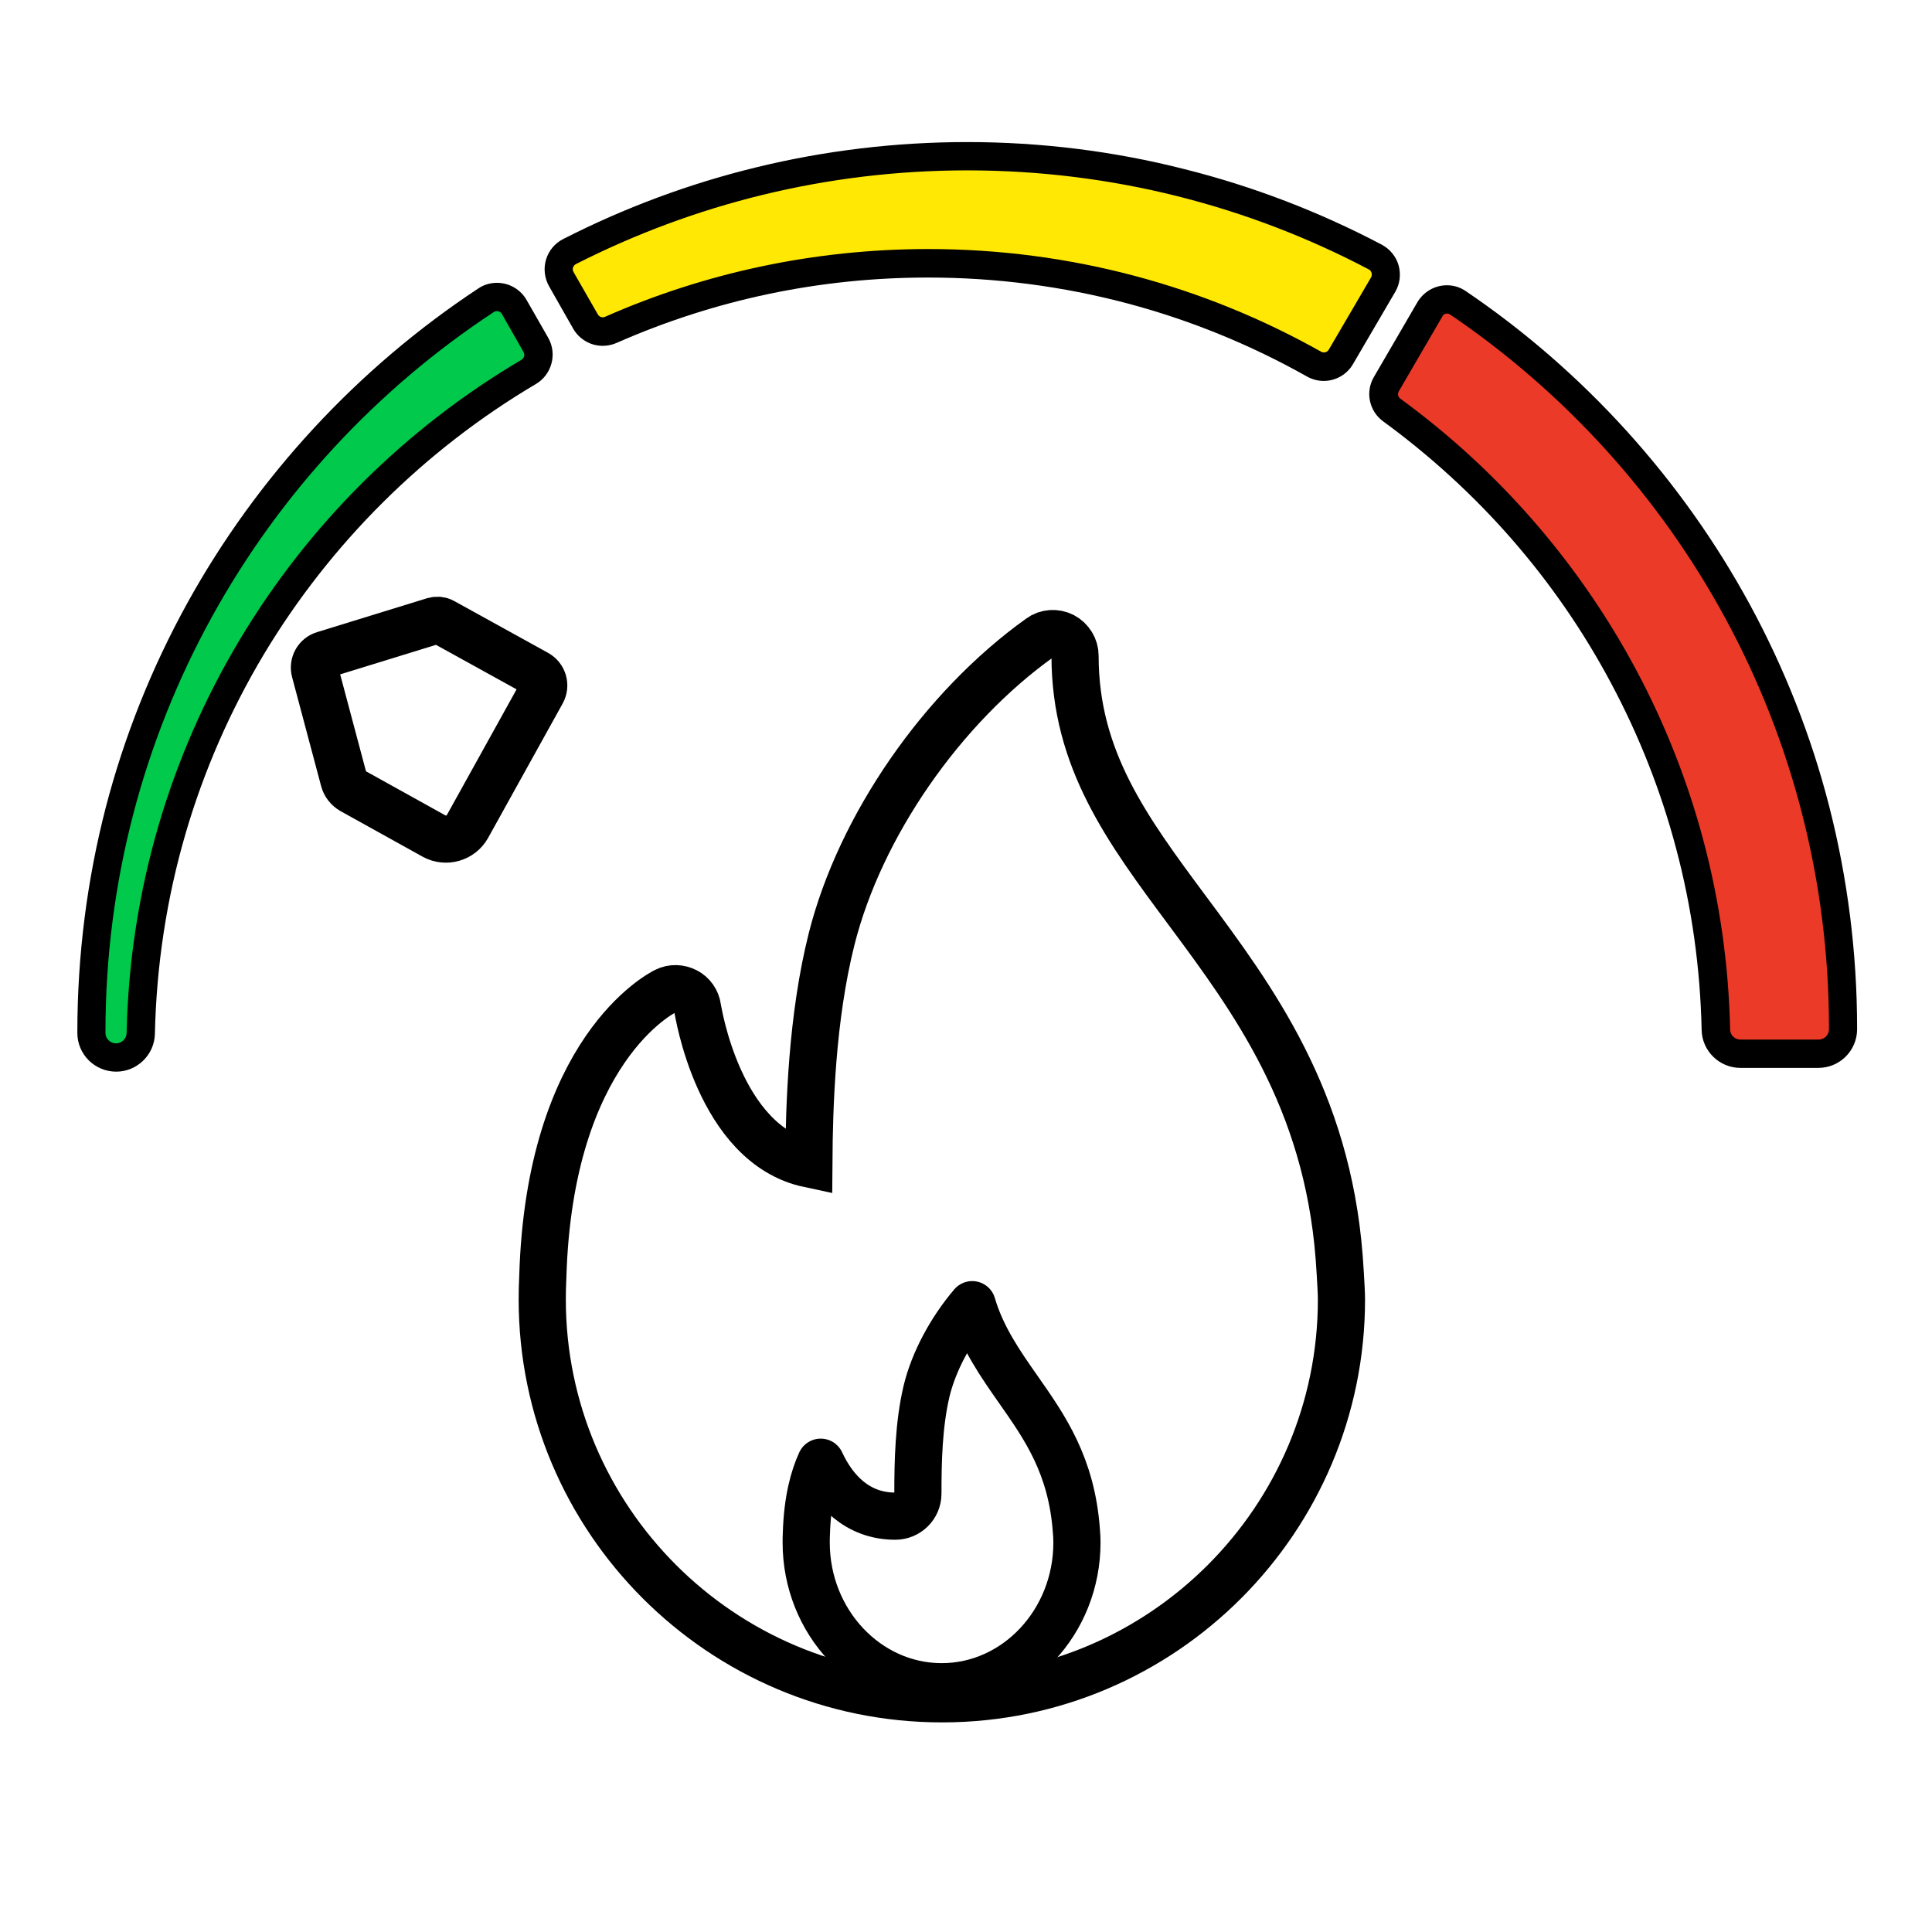
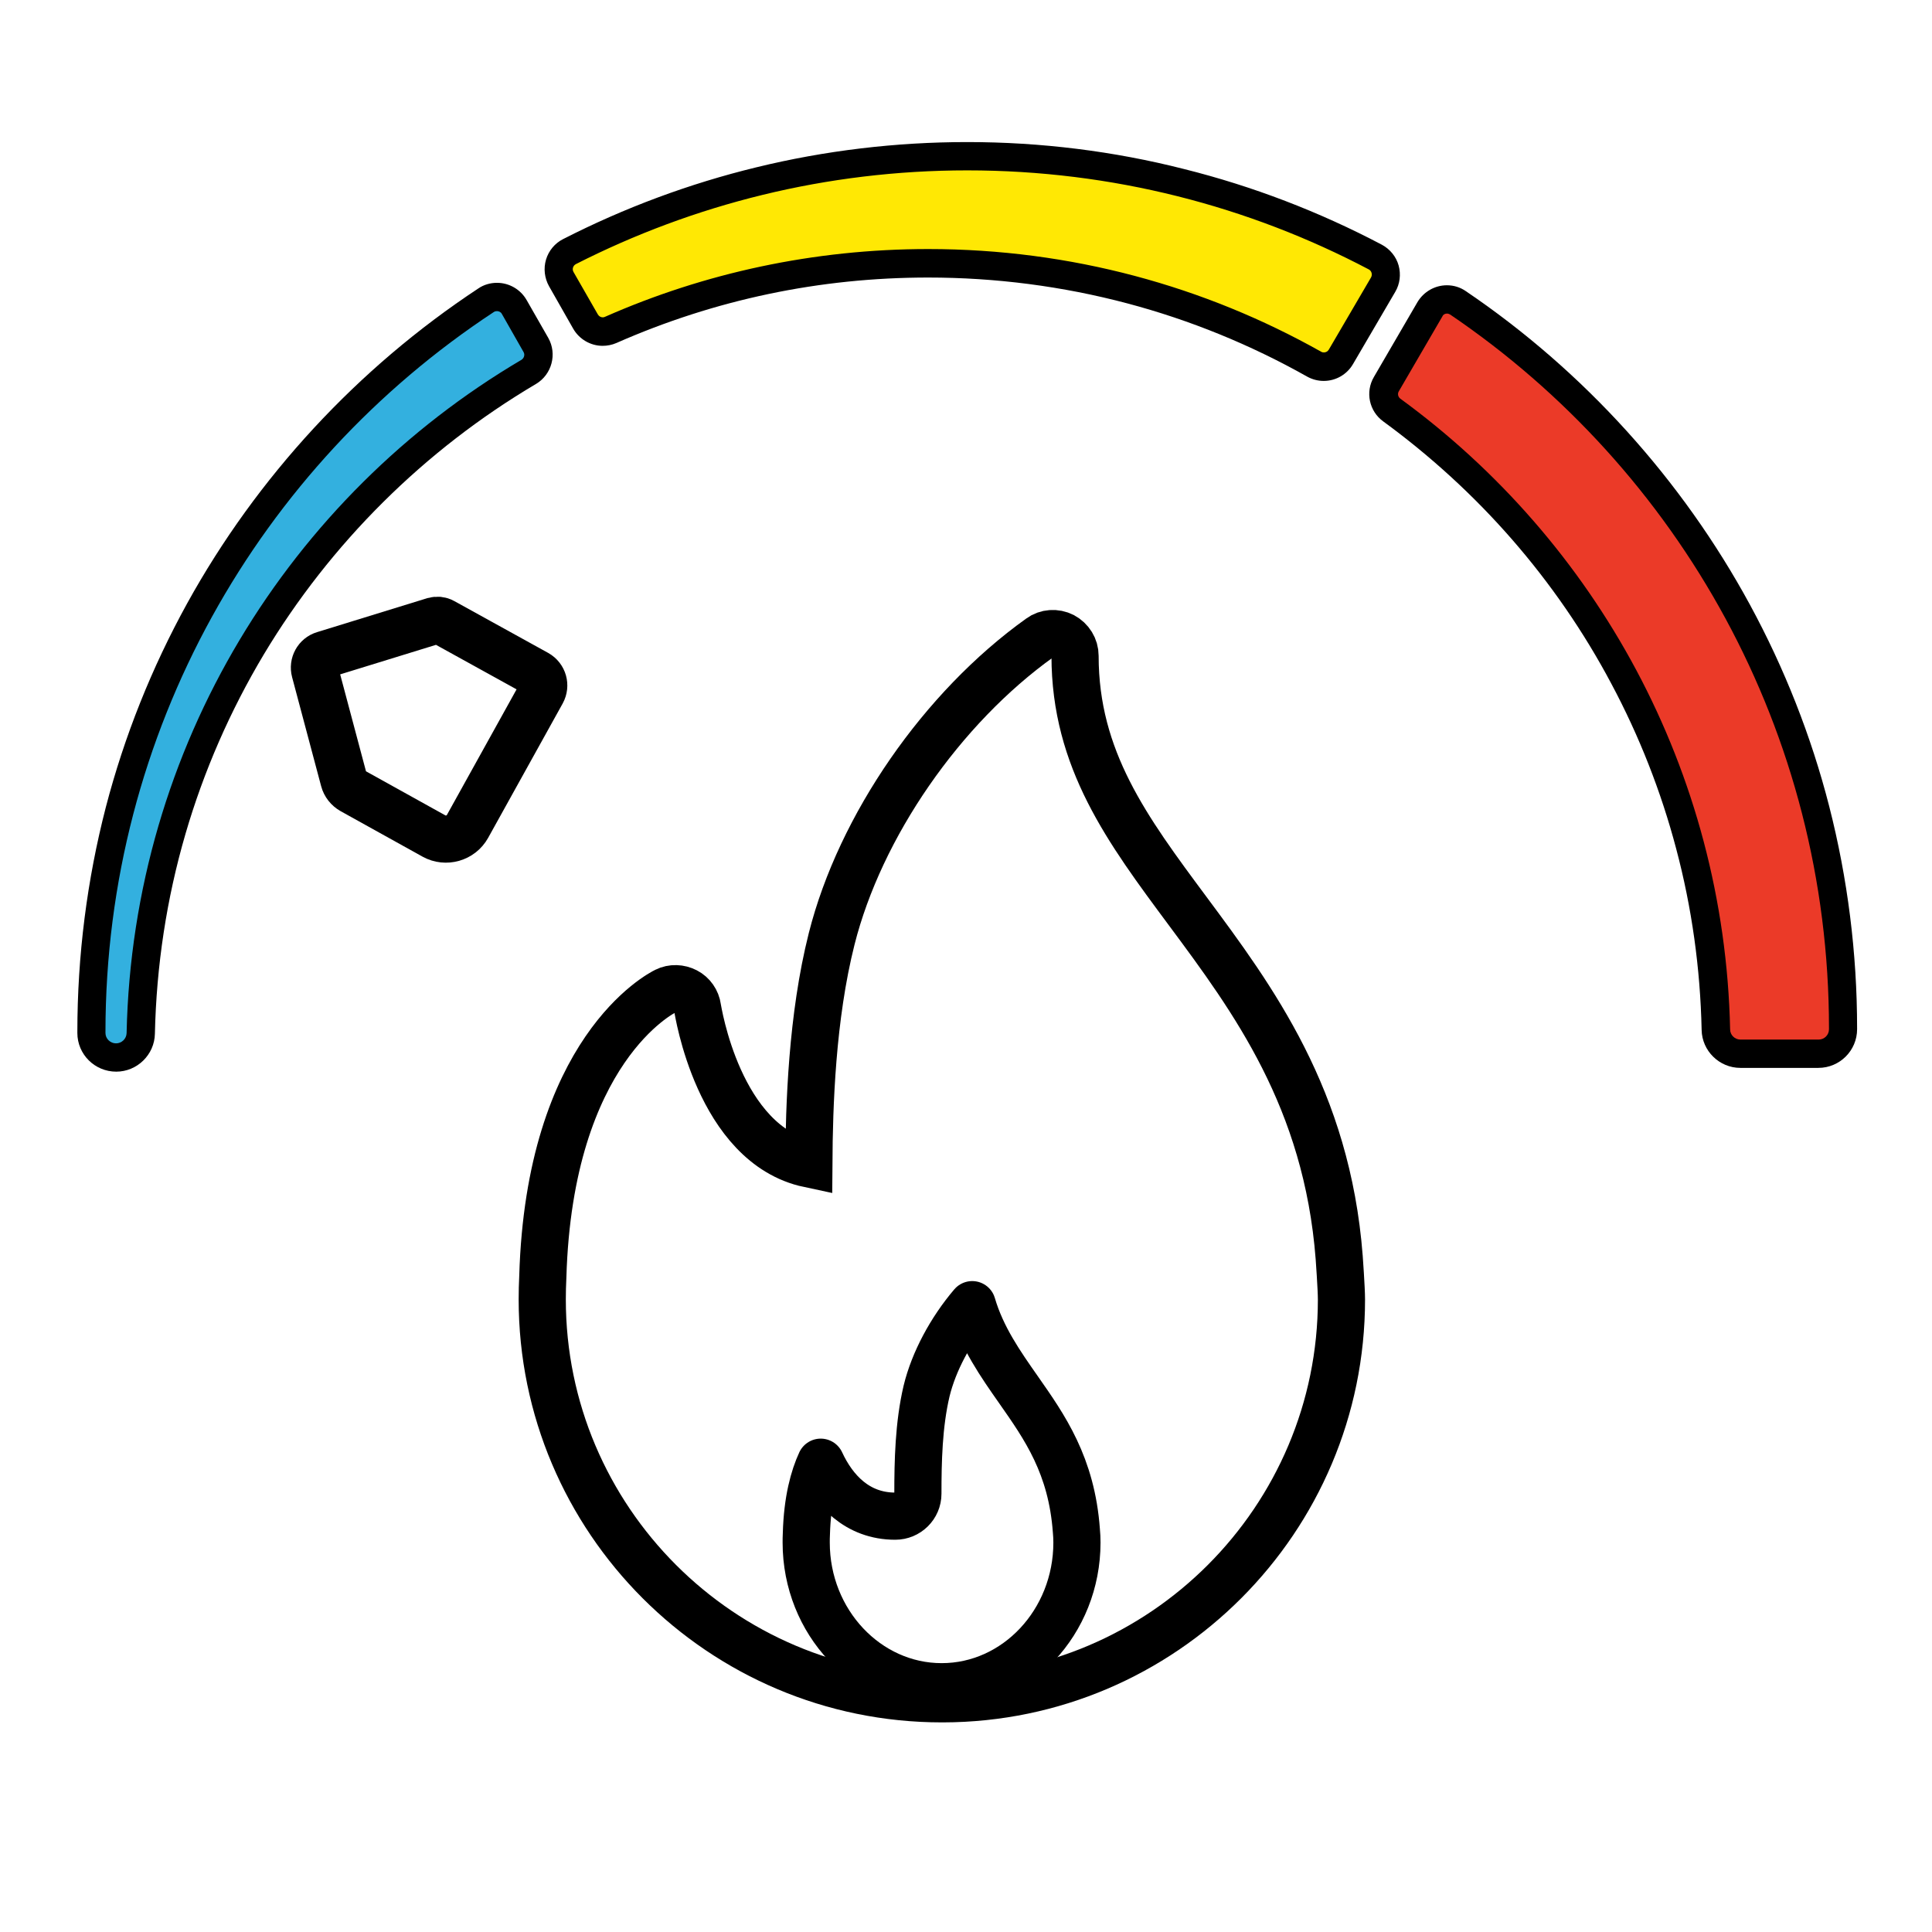
<svg xmlns="http://www.w3.org/2000/svg" version="1.1" id="Layer_1" x="0px" y="0px" viewBox="0 0 1024 1024" style="enable-background:new 0 0 1024 1024;" xml:space="preserve">
  <style type="text/css">
	.st0{fill:#EB3A28;}
- 	.st1{fill:#00C94C;}
+ 	.st1{fill:#33B0DF;}
	.st2{fill:#FFE804;}
	.st3{fill:none;stroke:#000000;stroke-width:25;stroke-miterlimit:10;}
	.st4{fill:none;stroke:#000000;stroke-width:25;stroke-linecap:round;stroke-linejoin:round;stroke-miterlimit:10;}
</style>
  <g>
    <path class="st0" d="M922.4,558.5c-7,0-12.9-5.7-13-12.7c-1.4-66.1-17.8-129-48.8-187c-29.6-55.4-72.1-104.3-123-141.4   c-4.4-3.2-5.6-9.1-2.9-13.8l23.1-39.7c1.9-3.2,5.4-5.2,9.1-5.2c2.1,0,4.1,0.6,5.9,1.8c127.8,86.6,204,230.3,204,384.5v0.5   c0,7.2-5.9,13-13,13H922.4z" />
-     <path d="M766.9,166.2c0.6,0,1.2,0.2,1.7,0.5C889.8,248.9,969.4,387.6,969.4,545c0,0.2,0,0.3,0,0.5c0,3.1-2.5,5.5-5.5,5.5h-41.4   c-3,0-5.5-2.4-5.5-5.4c-3-137.4-71.2-258.7-174.8-334.3c-1.2-0.9-1.6-2.6-0.8-3.9l23.1-39.7C764.9,166.7,765.9,166.2,766.9,166.2    M766.9,151.2c-6.4,0-12.3,3.4-15.6,8.9l-23.1,39.7c-4.7,8-2.5,18.2,5,23.6c24.9,18.2,47.9,39.2,68.2,62.5   c20.4,23.4,38.1,49.1,52.6,76.4c14.8,27.7,26.4,57.2,34.4,87.5c8.3,31.2,12.8,63.5,13.5,96.1c0.2,11.1,9.4,20.1,20.5,20.1h41.4   c11.3,0,20.5-9.2,20.5-20.5l0-0.5c0-39.8-5-79.4-14.8-117.7c-9.5-37.1-23.7-73.1-42-106.8c-36-66.3-88-123.8-150.6-166.2   C774,152.3,770.6,151.2,766.9,151.2L766.9,151.2z" />
+     <path d="M766.9,166.2c0.6,0,1.2,0.2,1.7,0.5C889.8,248.9,969.4,387.6,969.4,545c0,0.2,0,0.3,0,0.5c0,3.1-2.5,5.5-5.5,5.5h-41.4   c-3,0-5.5-2.4-5.5-5.4c-3-137.4-71.2-258.7-174.8-334.3c-1.2-0.9-1.6-2.6-0.8-3.9l23.1-39.7C764.9,166.7,765.9,166.2,766.9,166.2    M766.9,151.2c-6.4,0-12.3,3.4-15.6,8.9l-23.1,39.7c-4.7,8-2.5,18.2,5,23.6c24.9,18.2,47.9,39.2,68.2,62.5   c20.4,23.4,38.1,49.1,52.6,76.4c14.8,27.7,26.4,57.2,34.4,87.5c8.3,31.2,12.8,63.5,13.5,96.1c0.2,11.1,9.4,20.1,20.5,20.1h41.4   c11.3,0,20.5-9.2,20.5-20.5V545c0-39.8-5-79.4-14.8-117.7c-9.5-37.1-23.7-73.1-42-106.8c-36-66.3-88-123.8-150.6-166.2   C774,152.3,770.6,151.2,766.9,151.2L766.9,151.2z" />
  </g>
  <g>
    <path class="st1" d="M61.6,560.5c-7.2,0-13-5.8-13.1-13V547c0-156.6,78.2-301.6,209.1-387.9c1.7-1.1,3.7-1.7,5.8-1.7   c3.8,0,7.3,2,9.1,5.3l11.5,20.2c2.8,4.9,1.1,11.3-3.8,14.2c-60.2,35.5-111,86-146.9,146c-36.9,61.7-57.2,132.5-58.8,204.7   C74.5,554.8,68.6,560.5,61.6,560.5z" />
-     <path d="M263.4,164.9c1,0,2.1,0.5,2.6,1.5l11.5,20.2c0.8,1.4,0.3,3.2-1.1,4.1C153.7,263,70.4,395.5,67.1,547.6   c-0.1,3-2.6,5.4-5.6,5.4h0c-3.1,0-5.6-2.5-5.6-5.5c0-0.2,0-0.3,0-0.5c0-159.5,81.8-300,205.8-381.6   C262.3,165,262.9,164.9,263.4,164.9 M263.4,149.9c-3.5,0-7,1-9.9,3c-64,42.2-117.3,99.9-154.3,166.9c-18.8,34.1-33.3,70.4-43.1,108   C46.1,466.5,41,506.6,41,547l0,0.5c0,11.3,9.2,20.5,20.6,20.5c11.1,0,20.3-9,20.5-20.1c0.8-36,6.2-71.6,16.2-105.9   c9.7-33.3,23.7-65.3,41.5-95.1C175.1,288,225,238.4,284.1,203.5c8.4-5,11.3-15.9,6.5-24.4L279.1,159   C275.9,153.4,269.9,149.9,263.4,149.9L263.4,149.9z" />
+     <path d="M263.4,164.9c1,0,2.1,0.5,2.6,1.5l11.5,20.2c0.8,1.4,0.3,3.2-1.1,4.1C153.7,263,70.4,395.5,67.1,547.6   c-0.1,3-2.6,5.4-5.6,5.4l0,0c-3.1,0-5.6-2.5-5.6-5.5c0-0.2,0-0.3,0-0.5c0-159.5,81.8-300,205.8-381.6   C262.3,165,262.9,164.9,263.4,164.9 M263.4,149.9c-3.5,0-7,1-9.9,3c-64,42.2-117.3,99.9-154.3,166.9c-18.8,34.1-33.3,70.4-43.1,108   C46.1,466.5,41,506.6,41,547v0.5c0,11.3,9.2,20.5,20.6,20.5c11.1,0,20.3-9,20.5-20.1c0.8-36,6.2-71.6,16.2-105.9   c9.7-33.3,23.7-65.3,41.5-95.1C175.1,288,225,238.4,284.1,203.5c8.4-5,11.3-15.9,6.5-24.4L279.1,159   C275.9,153.4,269.9,149.9,263.4,149.9L263.4,149.9z" />
  </g>
  <g>
-     <path class="st2" d="M701.7,194.3c-1.8,0-3.6-0.5-5.2-1.4c-62.1-35-132.8-53.5-204.6-53.5c-58.5,0-115.1,11.9-168.3,35.3   c-1.3,0.6-2.8,0.9-4.2,0.9c-3.8,0-7.2-2-9.1-5.3l-12.8-22.5c-1.4-2.5-1.8-5.5-0.9-8.2c0.8-2.7,2.7-5.1,5.3-6.4   c65.7-33.5,136.6-50.5,210.8-50.5c75.3,0,150.1,18.5,216.3,53.4c2.5,1.3,4.4,3.7,5.2,6.4c0.8,2.7,0.4,5.7-1,8.2l-22.4,38.3   C708.9,192.3,705.4,194.3,701.7,194.3C701.7,194.3,701.7,194.3,701.7,194.3z" />
-     <path d="M512.7,90.3c76.8,0,149.2,19,212.8,52.5c1.5,0.8,2,2.7,1.2,4.2l-22.4,38.3c-0.6,1-1.6,1.5-2.6,1.5c-0.5,0-1-0.1-1.5-0.4   C638.7,151.8,567.7,132,492,132c-60.9,0-118.9,12.8-171.3,35.9c-0.4,0.2-0.8,0.3-1.2,0.3c-1,0-2-0.5-2.6-1.5L304,144.2   c-0.9-1.5-0.3-3.4,1.2-4.2C367.5,108.3,438,90.3,512.7,90.3 M512.7,75.3c-37.8,0-75.5,4.5-111.9,13.4c-35.4,8.6-69.8,21.4-102.3,38   c-4.4,2.2-7.7,6.2-9.1,10.9c-1.4,4.7-0.8,9.8,1.6,14.1l12.8,22.5c3.2,5.6,9.2,9.1,15.6,9.1c2.5,0,5-0.5,7.3-1.5   c52.2-23,107.8-34.7,165.2-34.7c35.8,0,71.3,4.6,105.6,13.7c33.2,8.8,65.3,21.9,95.3,38.8c2.7,1.5,5.7,2.3,8.8,2.3   c6.4,0,12.3-3.4,15.5-8.9l22.4-38.3c2.5-4.2,3.1-9.3,1.8-14c-1.3-4.7-4.6-8.7-8.9-11c-33.2-17.5-68.4-31-104.8-40.1   C590.3,80.1,551.6,75.3,512.7,75.3L512.7,75.3z" />
+     <path class="st2" d="M701.7,194.3c-1.8,0-3.6-0.5-5.2-1.4c-62.1-35-132.8-53.5-204.6-53.5c-58.5,0-115.1,11.9-168.3,35.3   c-1.3,0.6-2.8,0.9-4.2,0.9c-3.8,0-7.2-2-9.1-5.3l-12.8-22.5c-1.4-2.5-1.8-5.5-0.9-8.2c0.8-2.7,2.7-5.1,5.3-6.4   c65.7-33.5,136.6-50.5,210.8-50.5c75.3,0,150.1,18.5,216.3,53.4c2.5,1.3,4.4,3.7,5.2,6.4s0.4,5.7-1,8.2L710.8,189   C708.9,192.3,705.4,194.3,701.7,194.3L701.7,194.3z" />
+     <path d="M512.7,90.3c76.8,0,149.2,19,212.8,52.5c1.5,0.8,2,2.7,1.2,4.2l-22.4,38.3c-0.6,1-1.6,1.5-2.6,1.5c-0.5,0-1-0.1-1.5-0.4   C638.7,151.8,567.7,132,492,132c-60.9,0-118.9,12.8-171.3,35.9c-0.4,0.2-0.8,0.3-1.2,0.3c-1,0-2-0.5-2.6-1.5L304,144.2   c-0.9-1.5-0.3-3.4,1.2-4.2C367.5,108.3,438,90.3,512.7,90.3 M512.7,75.3c-37.8,0-75.5,4.5-111.9,13.4c-35.4,8.6-69.8,21.4-102.3,38   c-4.4,2.2-7.7,6.2-9.1,10.9s-0.8,9.8,1.6,14.1l12.8,22.5c3.2,5.6,9.2,9.1,15.6,9.1c2.5,0,5-0.5,7.3-1.5   c52.2-23,107.8-34.7,165.2-34.7c35.8,0,71.3,4.6,105.6,13.7c33.2,8.8,65.3,21.9,95.3,38.8c2.7,1.5,5.7,2.3,8.8,2.3   c6.4,0,12.3-3.4,15.5-8.9l22.4-38.3c2.5-4.2,3.1-9.3,1.8-14s-4.6-8.7-8.9-11c-33.2-17.5-68.4-31-104.8-40.1   C590.3,80.1,551.6,75.3,512.7,75.3L512.7,75.3z" />
  </g>
  <path class="st3" d="M234.7,329.5c-1.4-0.8-3.1-0.9-4.6-0.5l-58.4,18c-3.7,1.1-5.8,5-4.8,8.7l15.4,57.8c0.6,2.3,2.2,4.3,4.3,5.5  l43.4,24.1c6.3,3.5,14.3,1.2,17.8-5.1l39.5-71.2c1.9-3.5,0.7-7.8-2.8-9.8L234.7,329.5z" />
-   <path class="st3" d="M709.8,666.5c-6.5-84.2-45.7-137-80.3-183.6c-32-43.1-59.7-80.3-59.7-135.3c0-4.4-2.5-8.4-6.4-10.5  c-3.9-2-8.7-1.7-12.2,0.9c-52,37.2-95.3,99.8-110.4,159.6c-10.5,41.6-11.9,88.4-12.1,119.3c-48-10.2-58.8-82-59-82.8  c-0.5-3.7-2.8-7-6.1-8.7c-3.3-1.7-7.3-1.9-10.7-0.2c-2.5,1.2-61.7,31.3-65.2,151.5c-0.2,4-0.3,8-0.3,12  c0,116.7,95,211.7,211.8,211.7c0.2,0,0.3,0,0.5,0c0,0,0.1,0,0.1,0C616.3,900.2,711,805.3,711,688.8  C711,682.9,709.8,666.5,709.8,666.5z" />
+   <path class="st3" d="M709.8,666.5c-6.5-84.2-45.7-137-80.3-183.6c-32-43.1-59.7-80.3-59.7-135.3c0-4.4-2.5-8.4-6.4-10.5  c-3.9-2-8.7-1.7-12.2,0.9c-52,37.2-95.3,99.8-110.4,159.6c-10.5,41.6-11.9,88.4-12.1,119.3c-48-10.2-58.8-82-59-82.8  c-0.5-3.7-2.8-7-6.1-8.7c-3.3-1.7-7.3-1.9-10.7-0.2c-2.5,1.2-61.7,31.3-65.2,151.5c-0.2,4-0.3,8-0.3,12  c0,116.7,95,211.7,211.8,211.7c0.2,0,0.3,0,0.5,0h0.1C616.3,900.2,711,805.3,711,688.8C711,682.9,709.8,666.5,709.8,666.5z" />
  <path class="st4" d="M427.3,817.6c0-1.4,0-2.9,0.1-4.7c0.5-17.8,3.9-29.9,7.6-37.9c6.9,14.9,19.3,28.6,39.5,28.6  c6.6,0,12-5.3,12-11.9c0-17,0.4-36.6,4.6-54.4c3.8-15.7,12.8-32.4,24.2-45.8c5.1,17.4,15,31.5,24.6,45.2  c13.8,19.7,28.1,40,30.6,74.6c0.2,2.1,0.3,4.1,0.3,6.3c0,42.1-32.2,76.4-71.7,76.4S427.3,859.7,427.3,817.6z" />
</svg>
